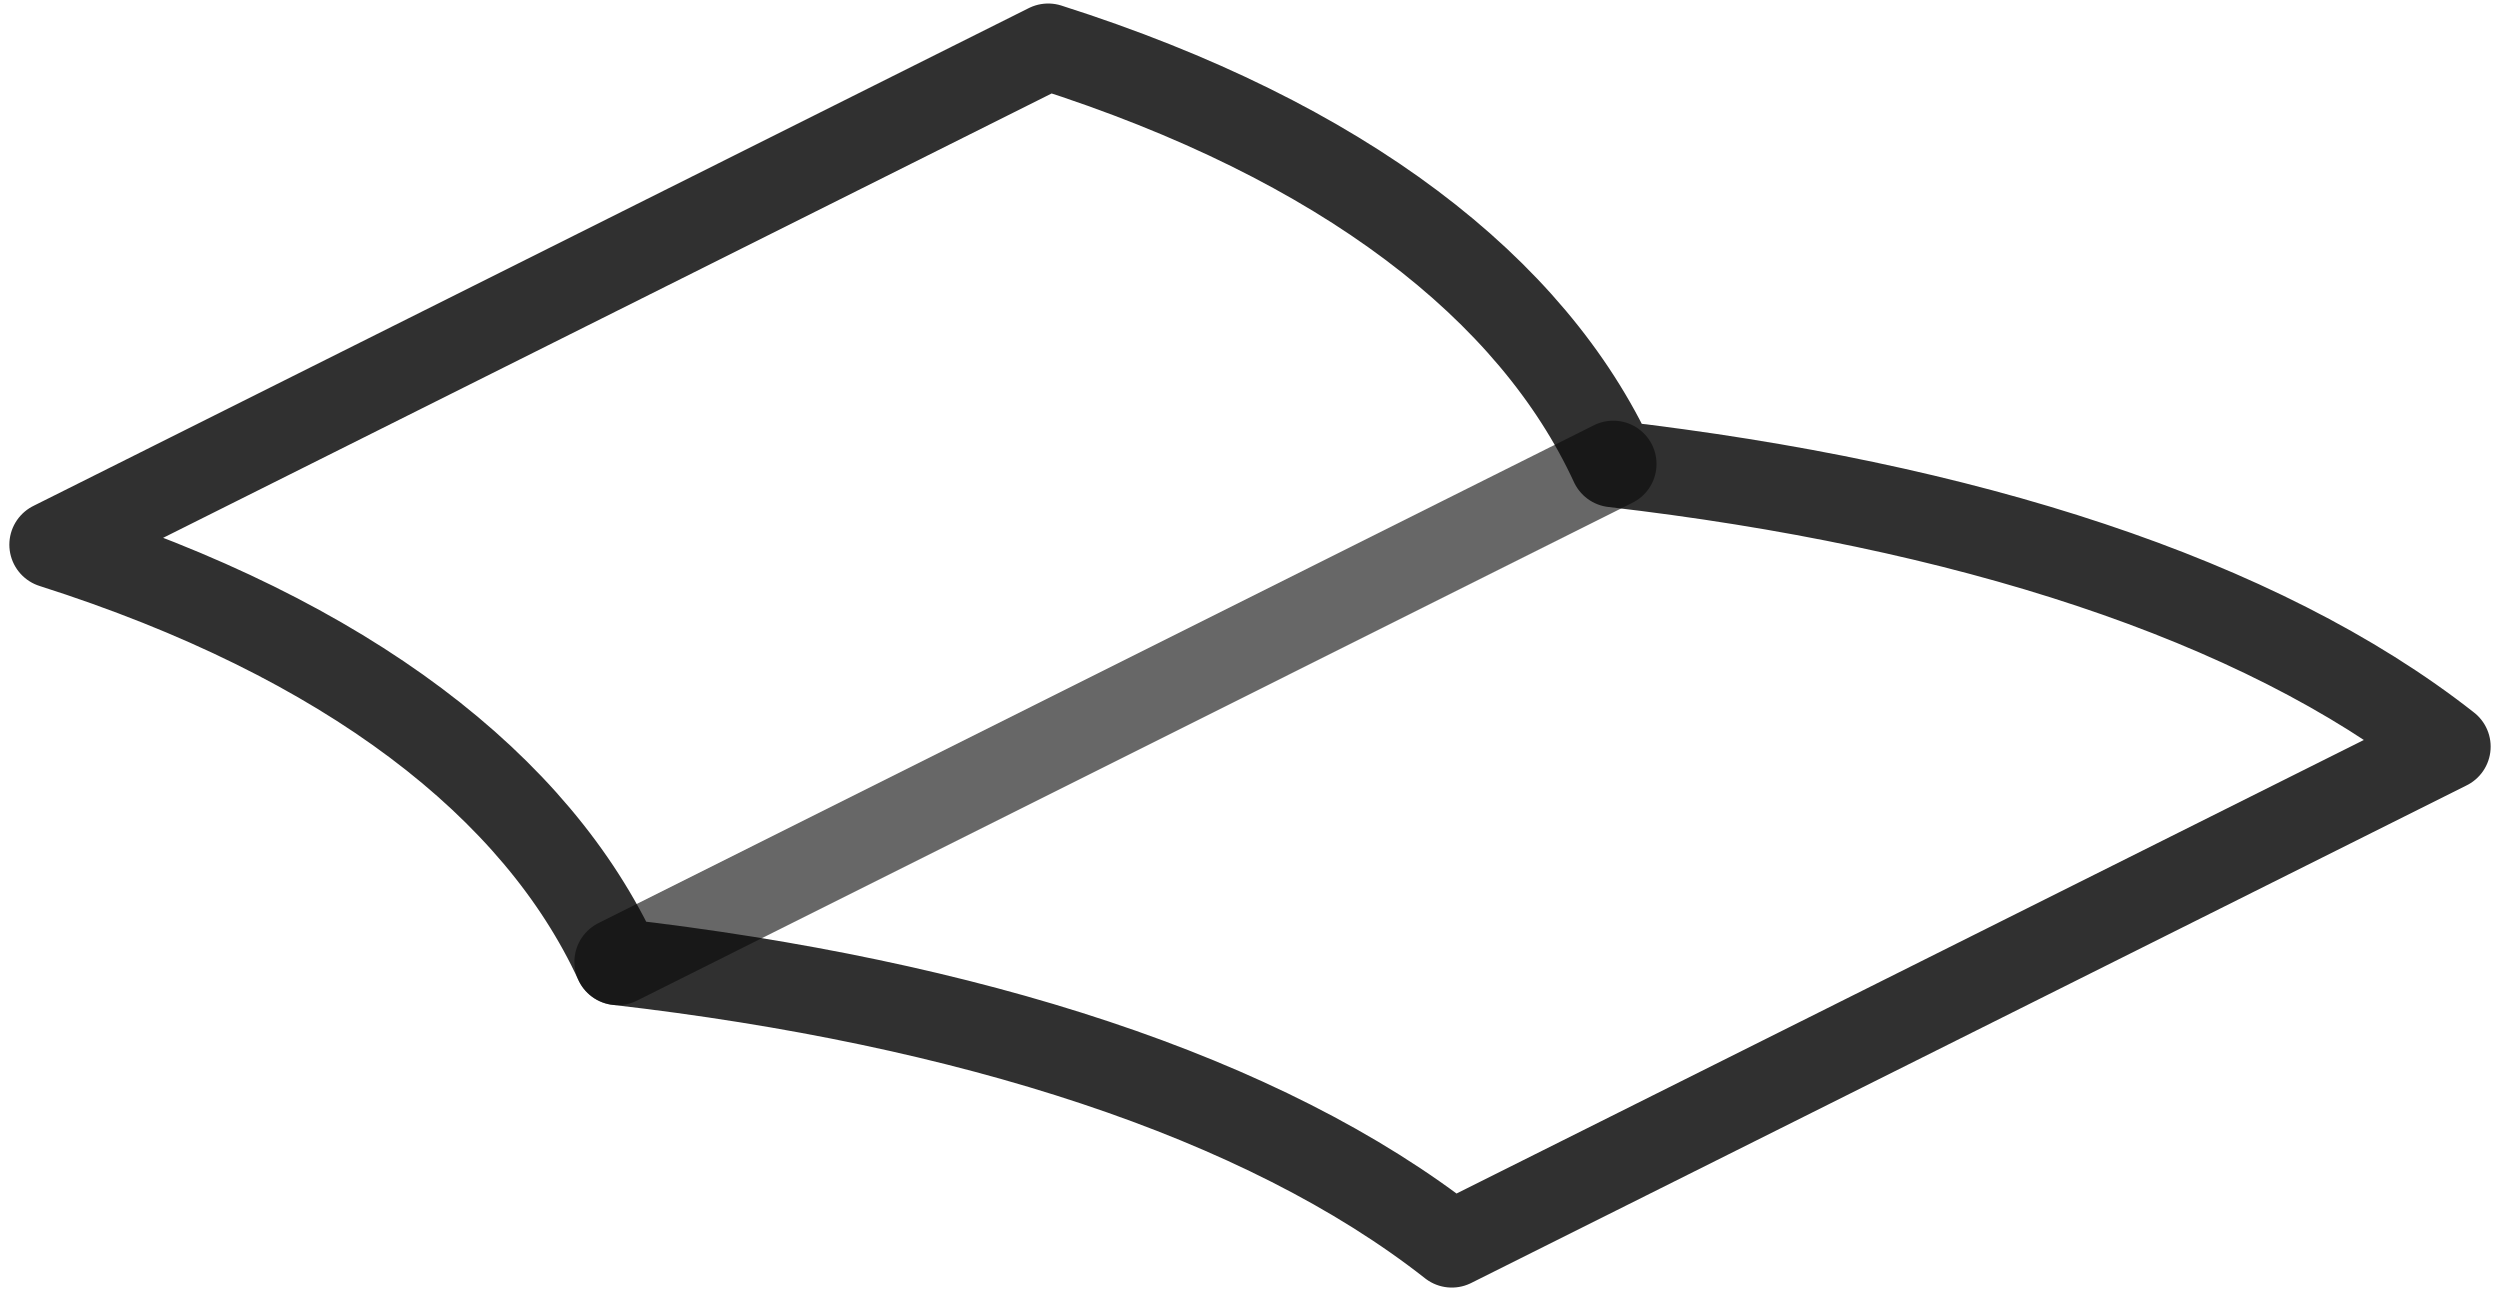
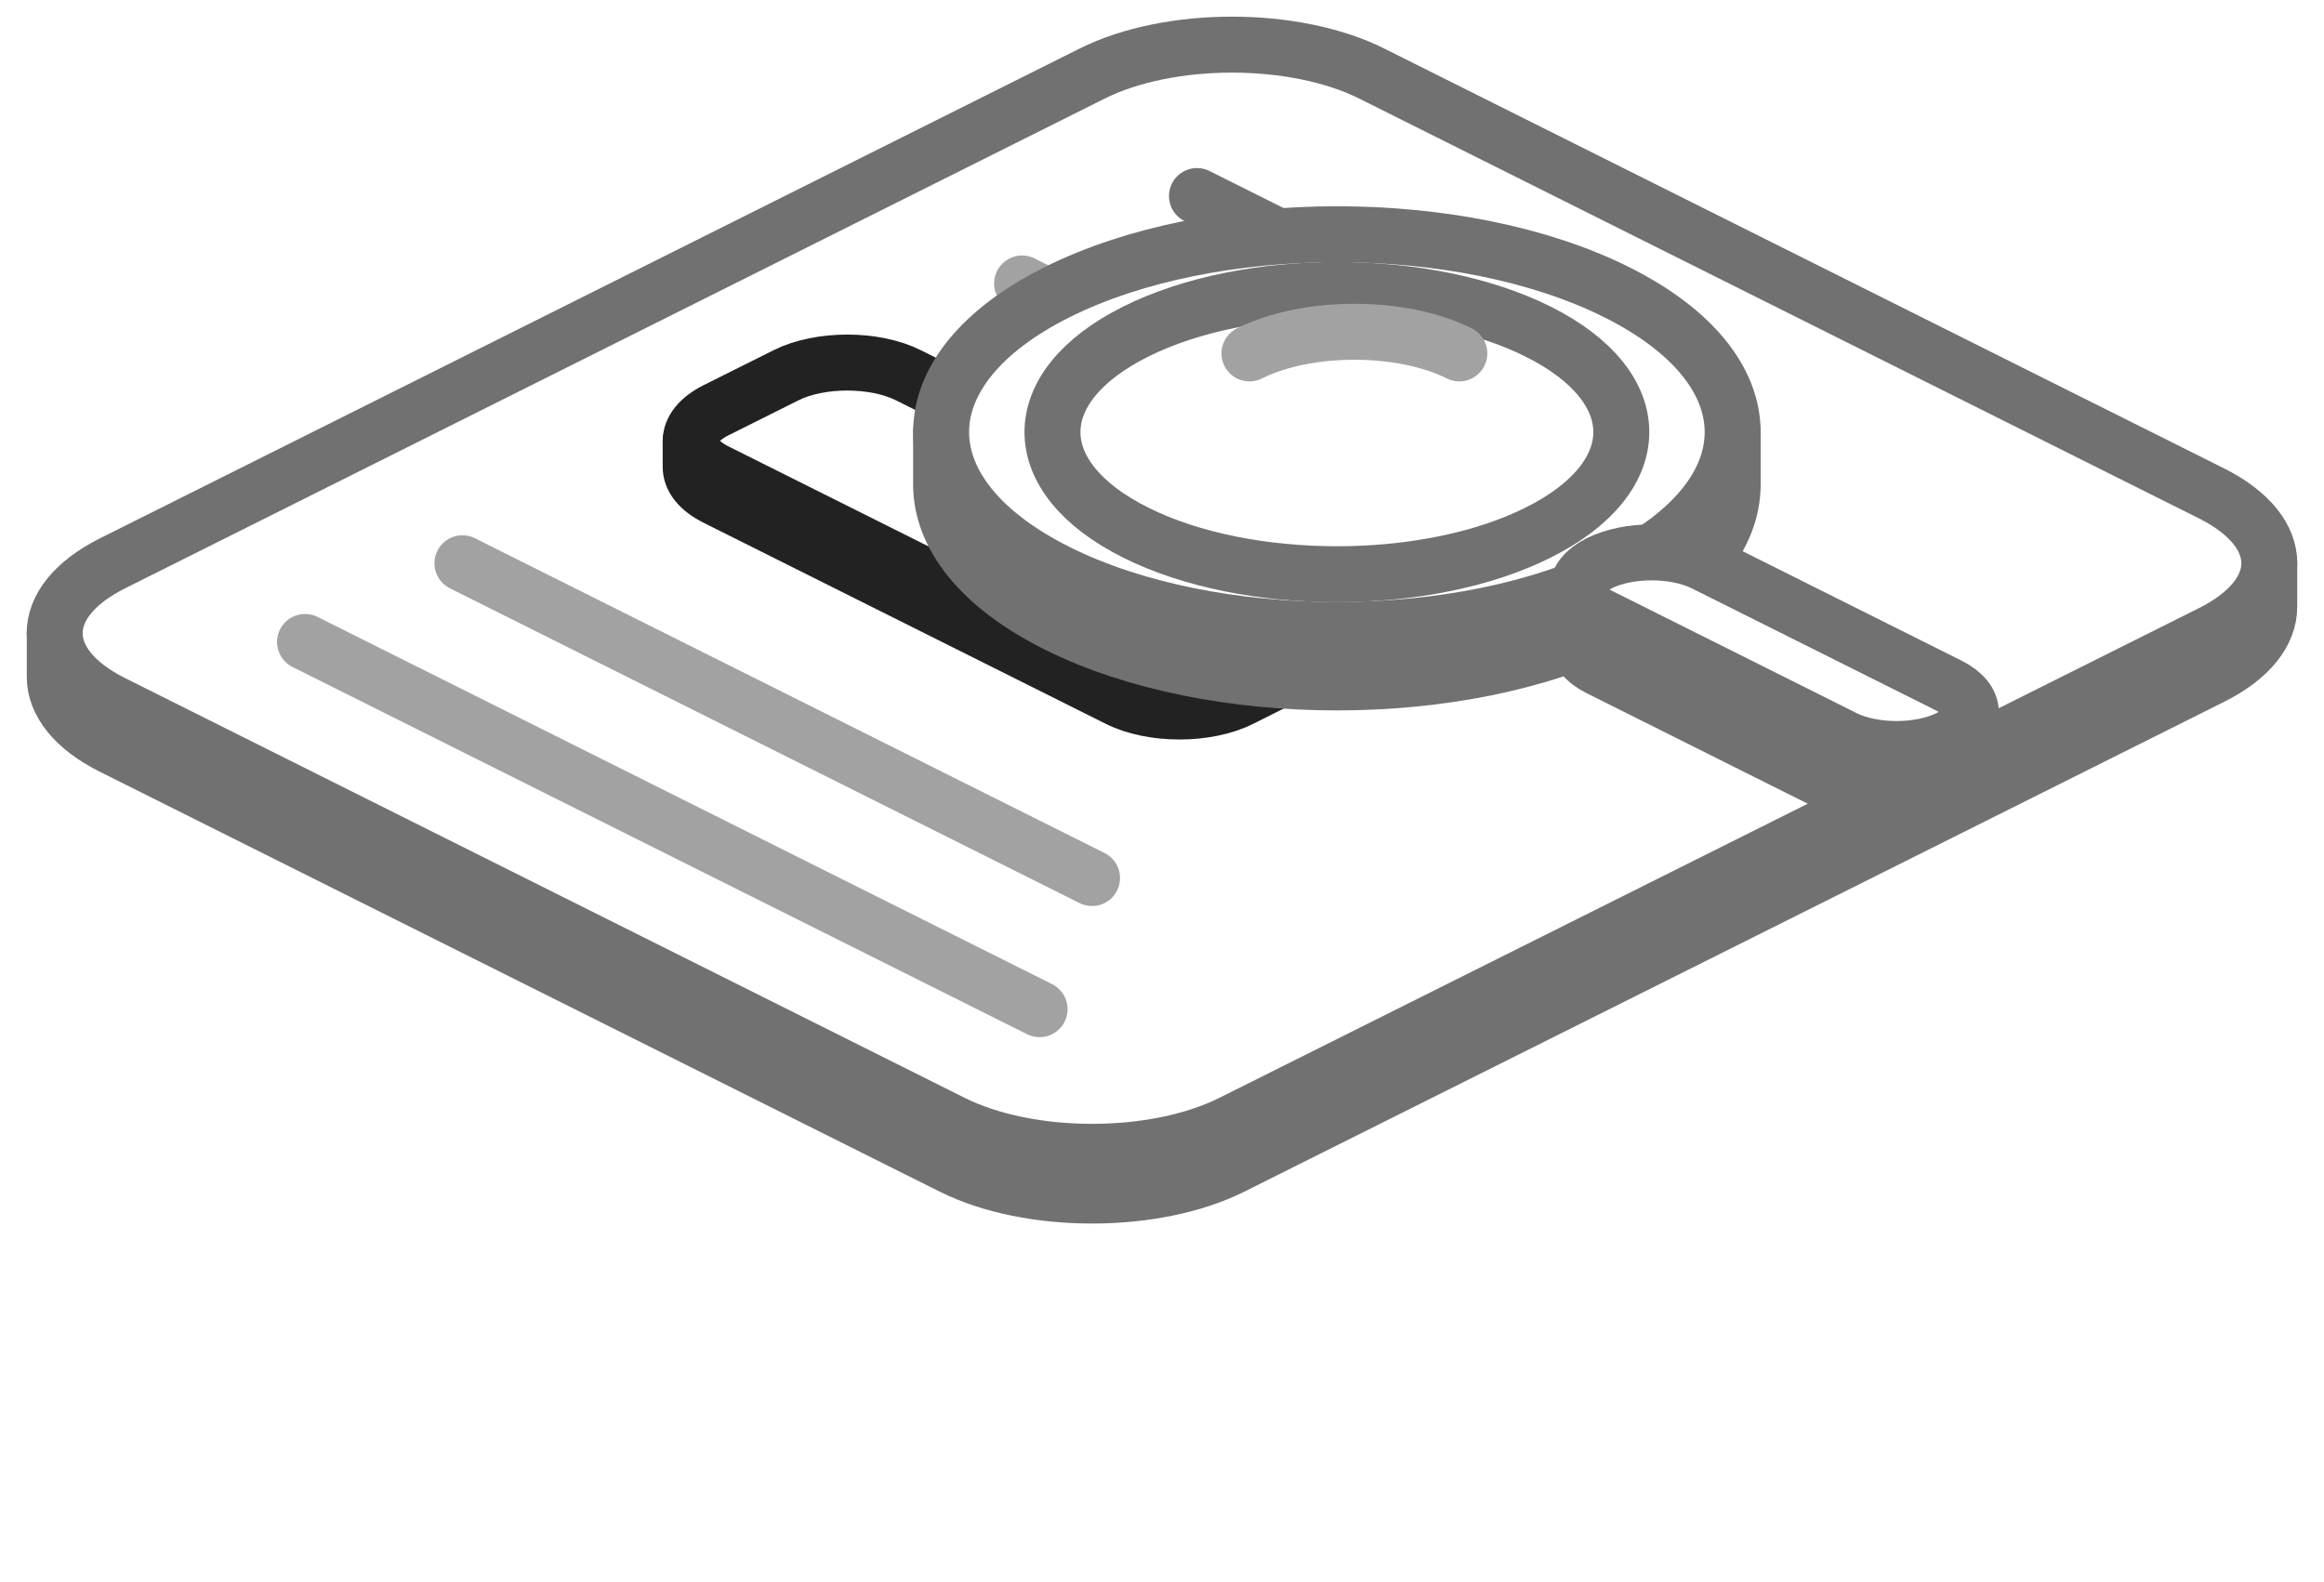
- <svg xmlns="http://www.w3.org/2000/svg" color="#0A0A0A" viewBox="69.7 70.97 106.35 55.18" width="213" height="110" fill="none" stroke-width="3.7" stroke-linecap="round" stroke-linejoin="round">
-   <g class="mn-iso-part">
-     <path stroke="currentColor" stroke-opacity="0.84" d="M138.4 90.8C134.95 83.33 126.9 77 114.25 72.97L71.7 94.25C84.35 98.28 92.4 104.6 95.85 112.08C110.8 113.8 123.45 117.82 131.5 124.15L174.05 102.88C166 96.55 153.35 92.53 138.4 90.8Z" />
-     <path stroke="currentColor" stroke-opacity="0.62" d="M138.4 90.8L95.85 112.08" />
-   </g>
+ <svg xmlns="http://www.w3.org/2000/svg" color="#0A0A0A" viewBox="45.58 53.29 132.84 90.42" width="266" height="181" fill="none" stroke-width="3.2" stroke-linecap="round" stroke-linejoin="round">
+   <rect x="45.58" y="53.29" width="132.84" height="90.42" pointer-events="all" fill="none" />
+   <mask id="_R_0_" maskUnits="userSpaceOnUse" x="-18.42" y="-10.71" width="260.84" height="218.42">
+     <g class="mn-iso-part" style="--iso-x:0;--iso-y:7.5;--iso-order:2">
+       <path d="M172 103.5C176.42 105.71 176.42 109.29 172 111.5L116 139.5C111.58 141.71 104.42 141.71 100 139.5L52 115.5C47.58 113.29 47.58 109.71 52 107.5L108 79.5C112.42 77.29 119.58 77.29 124 79.5Z" display="none" />
+     </g>
+     <g class="mn-iso-part" style="--iso-x:0;--iso-y:5;--iso-order:1">
+       <path d="M172 97C176.42 99.21 176.42 102.79 172 105L116 133C111.58 135.21 104.42 135.21 100 133L52 109C47.58 106.79 47.58 103.21 52 101L108 73C112.42 70.79 119.58 70.79 124 73Z" display="none" />
+     </g>
+     <g class="mn-iso-part" style="--iso-x:0;--iso-y:2.5;--iso-order:0">
+       <path d="M172 90.5C176.42 92.71 176.42 96.29 172 98.5L116 126.5C111.58 128.71 104.42 128.71 100 126.5L52 102.5C47.58 100.29 47.58 96.71 52 94.5L108 66.5C112.42 64.29 119.58 64.29 124 66.5Z" display="none" />
+     </g>
+     <path d="M175.31 85.5L175.31 88C175.31 89.45 174.21 90.9 172 92L116 120C111.58 122.21 104.42 122.21 100 120L52 96C49.79 94.9 48.69 93.45 48.69 92L48.69 89.5C48.69 90.95 49.79 92.4 52 93.5L100 117.5C104.42 119.71 111.58 119.71 116 117.5L172 89.5C174.21 88.4 175.31 86.95 175.31 85.5Z" fill="black" stroke="rgb(58% 58% 58%)" />
+     <path d="M172 81.5C176.42 83.71 176.42 87.29 172 89.5L116 117.5C111.58 119.71 104.42 119.71 100 117.5L52 93.5C47.58 91.29 47.58 87.71 52 85.5L108 57.5C112.42 55.29 119.58 55.29 124 57.5Z" fill="black" stroke="rgb(58% 58% 58%)" />
+     <path d="M114 64.5L138 76.5" stroke="rgb(58% 58% 58%)" />
+     <path d="M104 69.5L144 89.5M72 85.5L108 103.5M63 90L105 111" stroke="rgb(38% 38% 38%)" />
+     <path d="M138 86.5C146.84 90.92 146.84 98.08 138 102.5L138 102.5C129.16 106.92 114.84 106.92 106 102.5L106 102.5C97.16 98.08 97.16 90.92 106 86.5L106 86.5C114.84 82.08 129.16 82.08 138 86.5Z" display="none" />
+     <g class="mn-iso-part" style="--iso-x:0;--iso-y:-4;--iso-order:4">
+       <path d="M121.95 88L121.95 89.5C121.95 90.13 121.47 90.77 120.5 91.25L116.5 93.25C114.57 94.22 111.43 94.22 109.5 93.25L86.5 81.75C85.53 81.27 85.05 80.63 85.05 80L85.05 78.5C85.05 79.13 85.53 79.77 86.5 80.25L109.5 91.75C111.43 92.72 114.57 92.72 116.5 91.75L120.5 89.75C121.47 89.27 121.95 88.63 121.95 88Z" fill="black" stroke="rgb(90% 90% 90%)" />
+       <path d="M120.5 86.25C122.43 87.22 122.43 88.78 120.5 89.75L116.5 91.75C114.57 92.72 111.43 92.72 109.5 91.75L86.5 80.25C84.57 79.28 84.57 77.72 86.5 76.75L90.5 74.75C92.43 73.78 95.57 73.78 97.5 74.75Z" fill="black" stroke="rgb(90% 90% 90%)" />
+     </g>
+     <g display="none" style="--iso-x:0;--iso-y:0;--iso-order:0">
+       <path d="M144.63 94.5L144.63 73M99.37 94.5L99.37 73" stroke="rgb(26% 26% 26%)" stroke-dasharray="1 3" />
+     </g>
+     <g class="mn-iso-part" style="--iso-x:0;--iso-y:-8;--iso-order:1">
+       <path d="M144.63 78L144.63 81C144.63 83.9 142.42 86.79 138 89L138 89C129.16 93.42 114.84 93.42 106 89L106 89C101.58 86.79 99.37 83.9 99.37 81L99.37 78C99.37 80.9 101.58 83.79 106 86L106 86C114.84 90.42 129.16 90.42 138 86L138 86C142.42 83.79 144.63 80.9 144.63 78Z" fill="black" stroke="rgb(58% 58% 58%)" />
+       <path d="M138 70C146.84 74.42 146.84 81.58 138 86L138 86C129.16 90.42 114.84 90.42 106 86L106 86C97.16 81.58 97.16 74.42 106 70L106 70C114.84 65.58 129.16 65.58 138 70Z" fill="black" stroke="rgb(58% 58% 58%)" />
+       <path d="M133.5 83.75C127.15 86.92 116.85 86.92 110.5 83.75C104.15 80.58 104.15 75.42 110.5 72.25C116.85 69.08 127.15 69.08 133.5 72.25C139.85 75.42 139.85 80.58 133.5 83.75Z" stroke="rgb(58% 58% 58%)" />
+       <path d="M117 73.5C120.3 71.85 125.7 71.85 129 73.5" stroke="rgb(38% 38% 38%)" />
+       <path d="M158.24 94L158.24 97C158.24 97.54 157.83 98.09 157 98.5L157 98.5C155.34 99.33 152.66 99.33 151 98.5L137 91.5C136.17 91.09 135.76 90.54 135.76 90L135.76 87C135.76 87.54 136.17 88.09 137 88.5L151 95.5C152.66 96.33 155.34 96.33 157 95.5L157 95.5C157.83 95.09 158.24 94.54 158.24 94Z" fill="black" stroke="rgb(58% 58% 58%)" />
+       <path d="M157 92.5C158.66 93.33 158.66 94.67 157 95.5L157 95.5C155.34 96.33 152.66 96.33 151 95.5L137 88.5C135.34 87.67 135.34 86.33 137 85.5L137 85.5C138.66 84.67 141.34 84.67 143 85.5Z" fill="black" stroke="rgb(58% 58% 58%)" />
+     </g>
+   </mask>
+   <rect x="-18.42" y="-10.71" width="260.84" height="218.42" fill="currentColor" mask="url(#_R_0_)" pointer-events="none" />
</svg>
